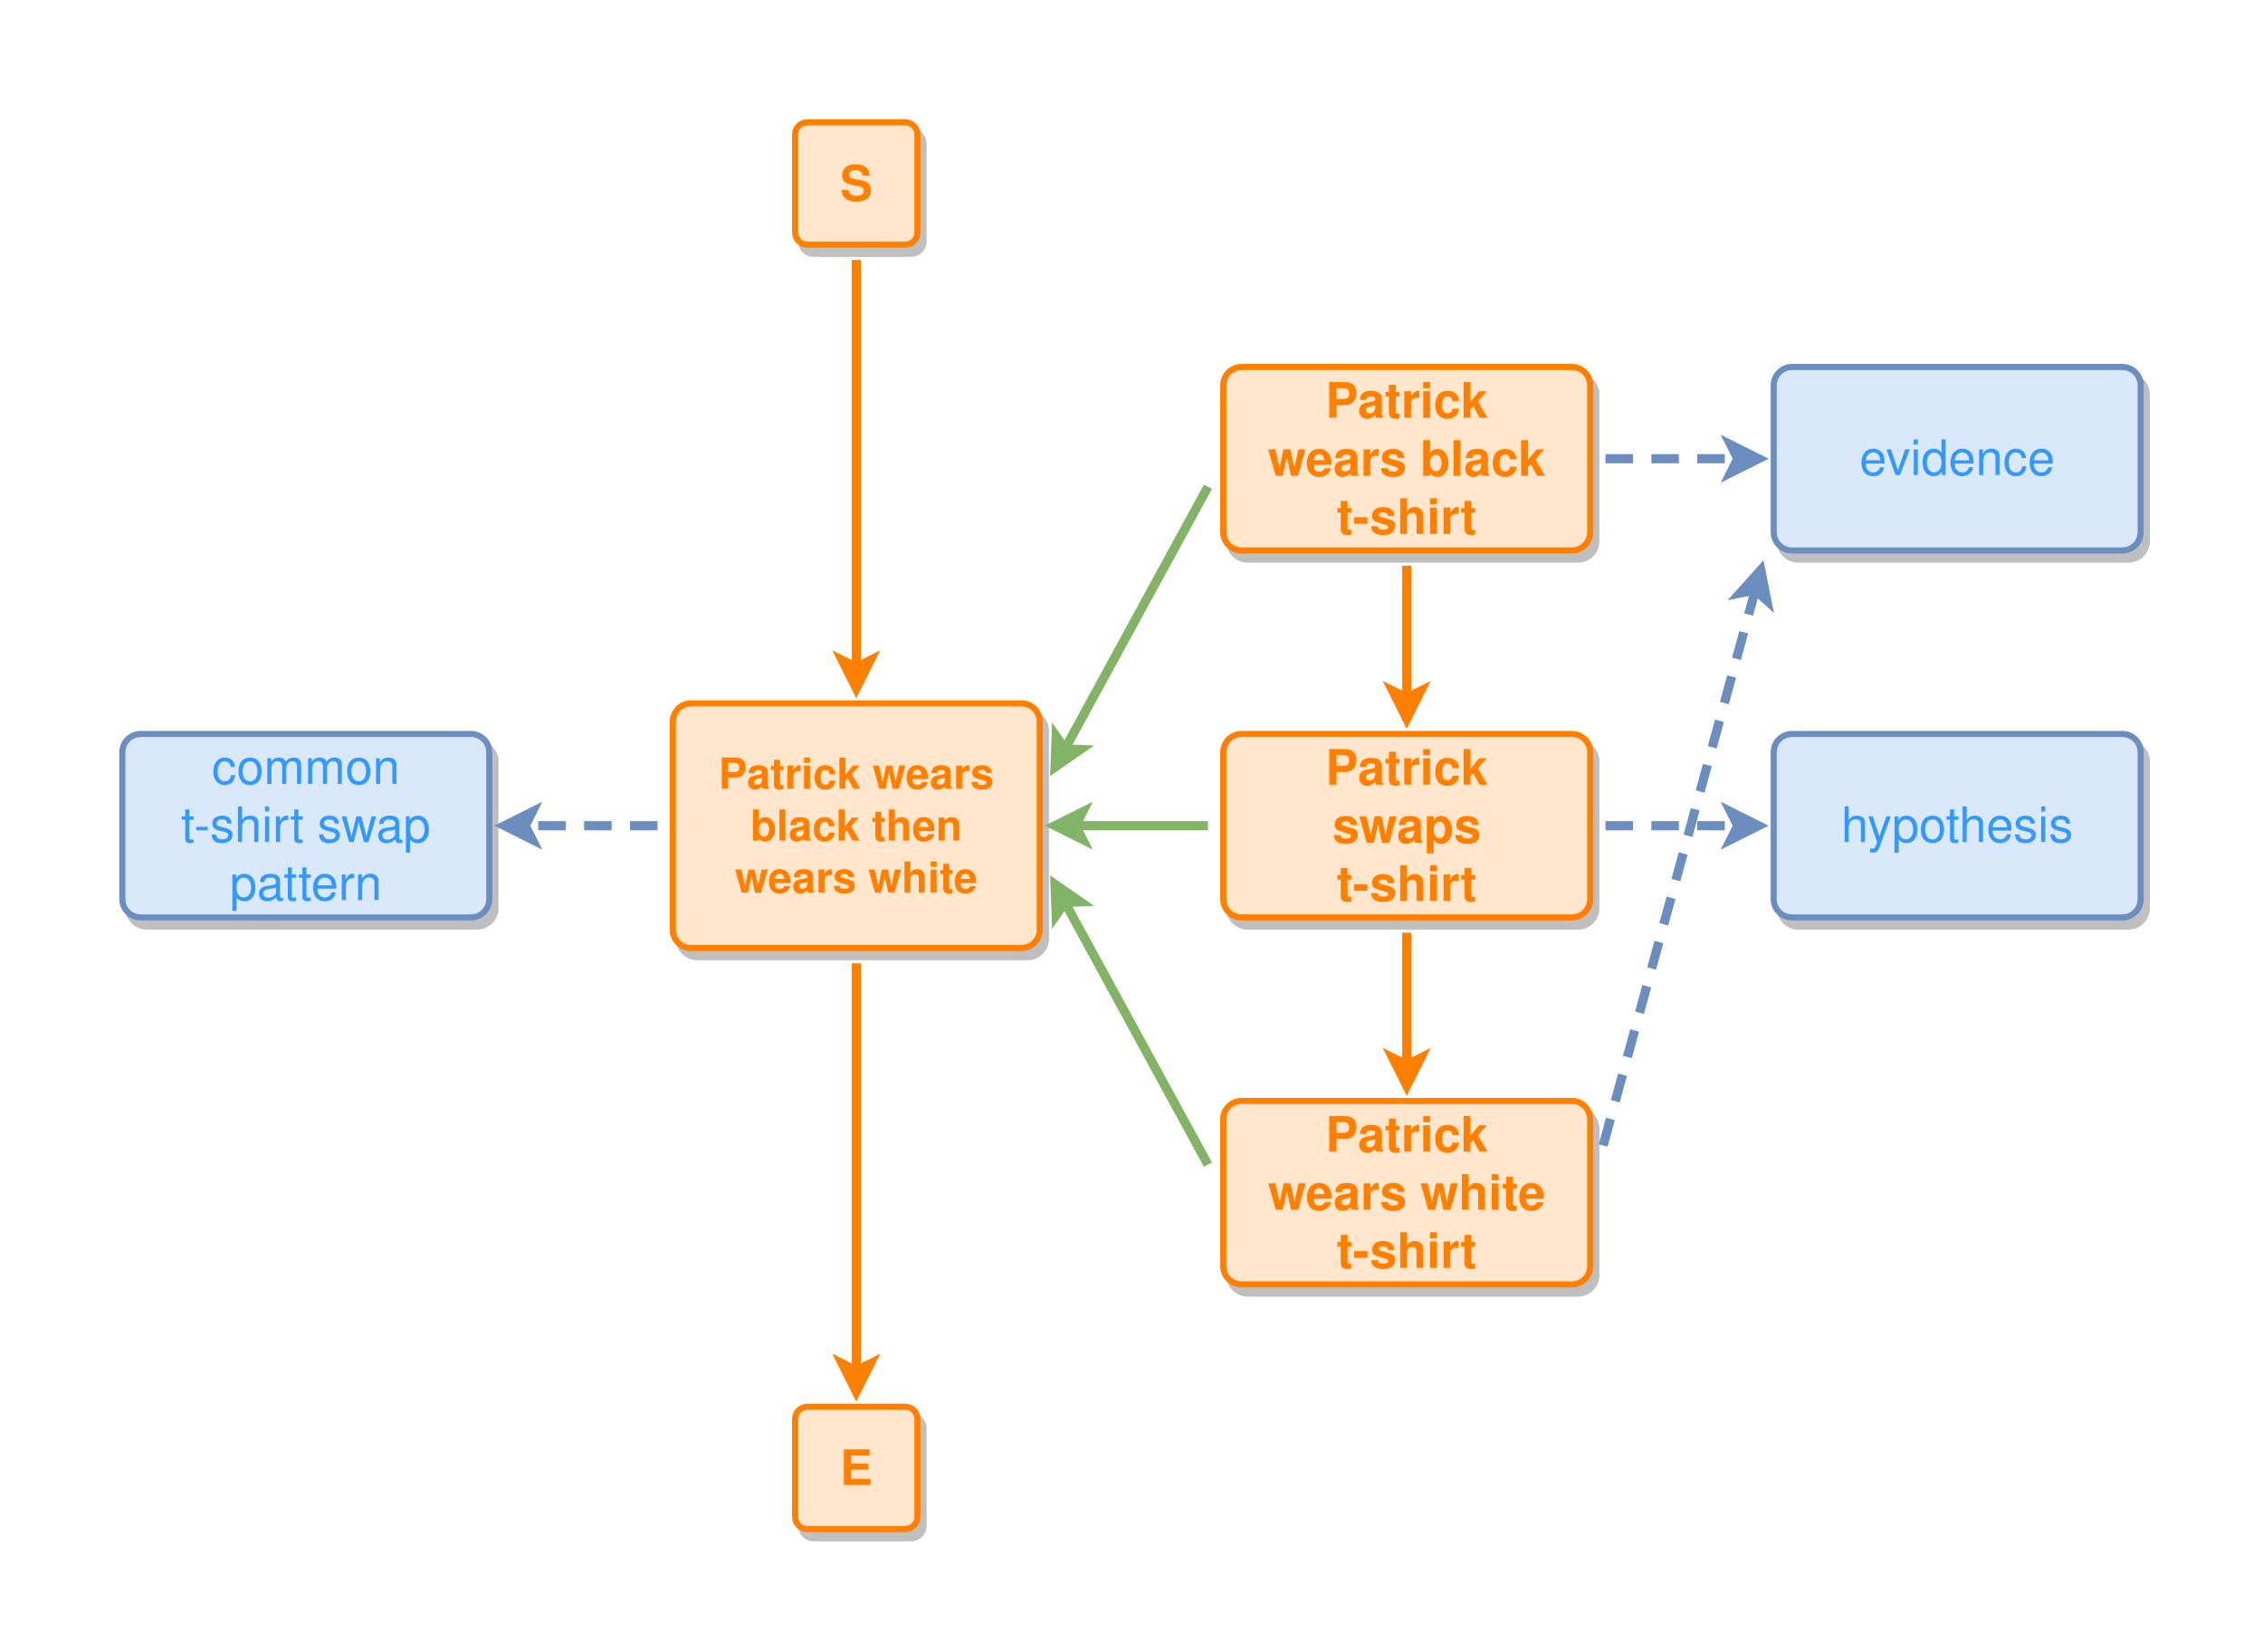
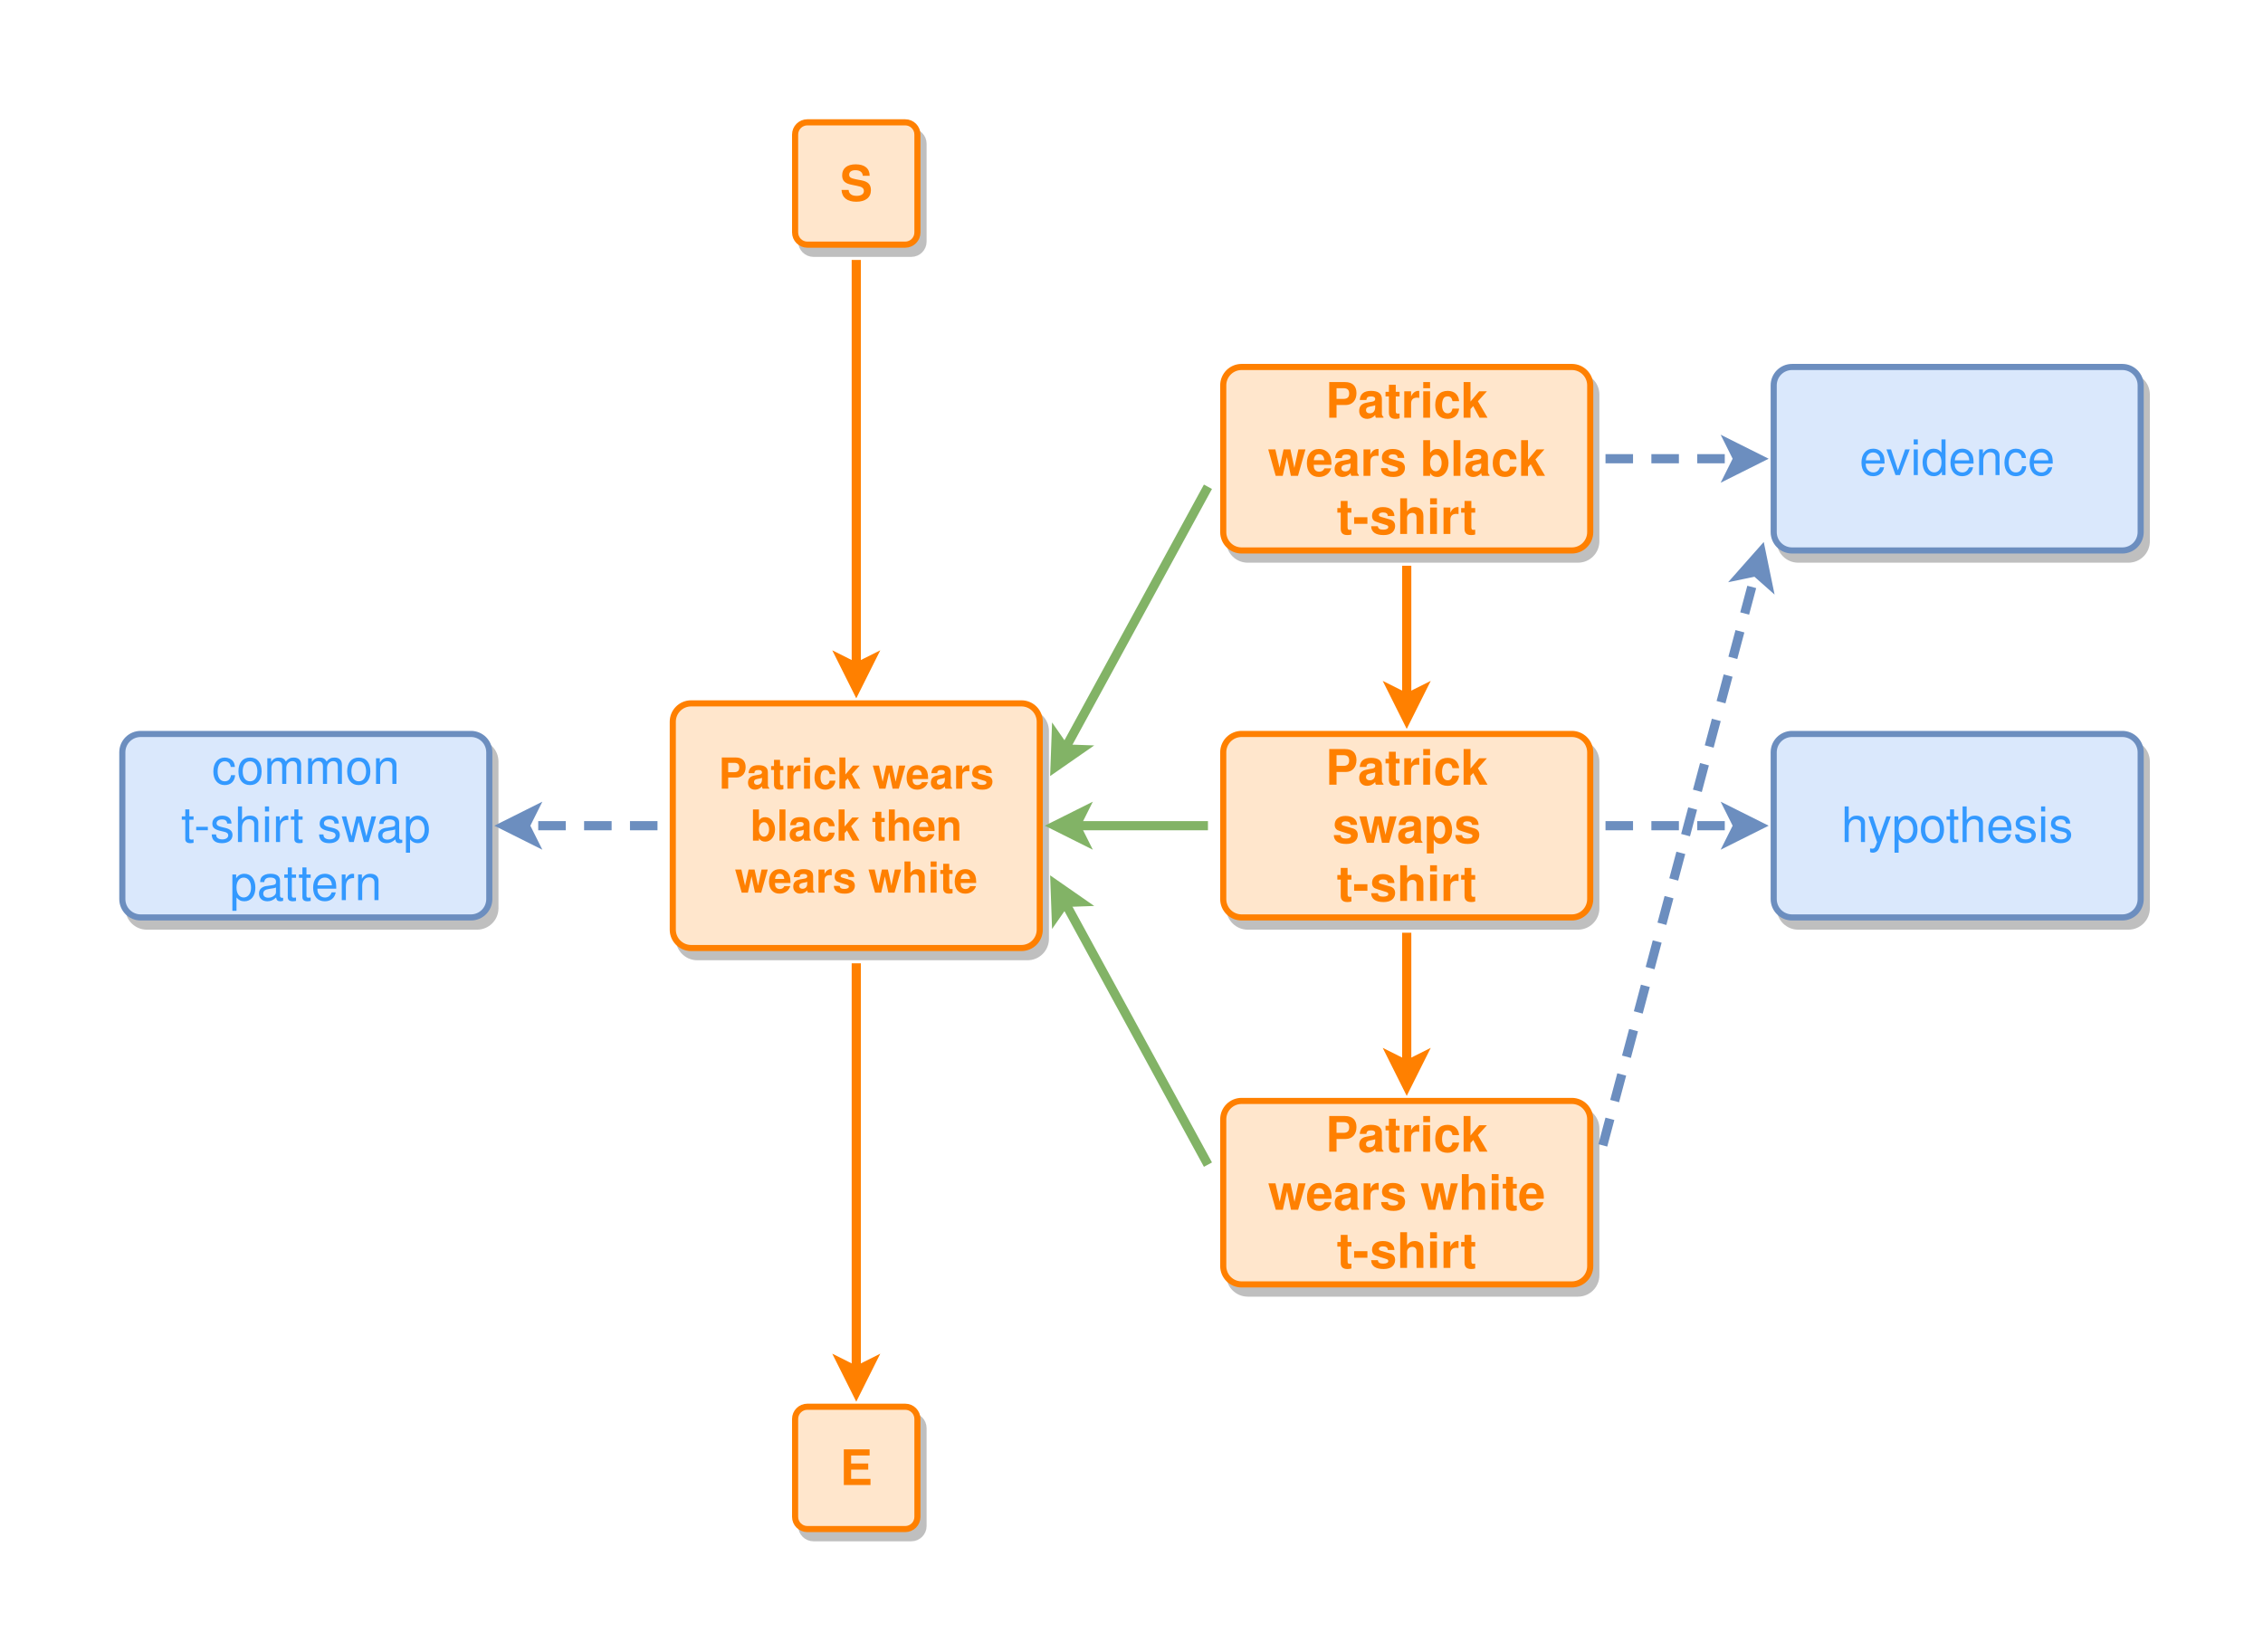
<svg xmlns="http://www.w3.org/2000/svg" width="740" height="540" viewBox="0 0 740 540">
  <defs>
  </defs>
  <g id="container-shells">
  </g>
  <g id="node-shadows">
    <rect x="220" y="230" width="120" height="80" rx="6" ry="6" fill="#000000" stroke="#000000" stroke-width="2" opacity="0.25" transform="translate(2,3)" />
    <rect x="40" y="240" width="120" height="60" rx="6" ry="6" fill="#000000" stroke="#000000" stroke-width="2" opacity="0.25" transform="translate(2,3)" />
    <rect x="400" y="120" width="120" height="60" rx="6" ry="6" fill="#000000" stroke="#000000" stroke-width="2" opacity="0.25" transform="translate(2,3)" />
    <rect x="400" y="240" width="120" height="60" rx="6" ry="6" fill="#000000" stroke="#000000" stroke-width="2" opacity="0.25" transform="translate(2,3)" />
    <rect x="400" y="360" width="120" height="60" rx="6" ry="6" fill="#000000" stroke="#000000" stroke-width="2" opacity="0.25" transform="translate(2,3)" />
    <rect x="580" y="120" width="120" height="60" rx="6" ry="6" fill="#000000" stroke="#000000" stroke-width="2" opacity="0.25" transform="translate(2,3)" />
    <rect x="580" y="240" width="120" height="60" rx="6" ry="6" fill="#000000" stroke="#000000" stroke-width="2" opacity="0.25" transform="translate(2,3)" />
    <rect x="260" y="40" width="40" height="40" rx="4" ry="4" fill="#000000" stroke="#000000" stroke-width="2" opacity="0.25" transform="translate(2,3)" />
    <rect x="260" y="460" width="40" height="40" rx="4" ry="4" fill="#000000" stroke="#000000" stroke-width="2" opacity="0.25" transform="translate(2,3)" />
  </g>
  <g id="edges">
    <g class="edge" data-edge-idx="0" data-edge-base="expresses" data-edge-from="1" data-edge-to="2">
      <line x1="215.00" y1="270.00" x2="171.75" y2="270.00" stroke="#6c8ebf" stroke-width="3" stroke-dasharray="9 6" />
      <path d="M 165.00 270.00 L 174.00 265.50 L 171.75 270.00 L 174.00 274.50 Z" fill="#6c8ebf" stroke="#6c8ebf" stroke-width="3" stroke-miterlimit="10" />
    </g>
    <g class="edge" data-edge-idx="1" data-edge-base="leadsto" data-edge-from="3" data-edge-to="4">
      <line x1="460.00" y1="185.00" x2="460.00" y2="228.25" stroke="#ff8000" stroke-width="3" />
      <path d="M 460.00 235.00 L 455.50 226.00 L 460.00 228.25 L 464.50 226.00 Z" fill="#ff8000" stroke="#ff8000" stroke-width="3" stroke-miterlimit="10" />
    </g>
    <g class="edge" data-edge-idx="2" data-edge-base="leadsto" data-edge-from="4" data-edge-to="5">
      <line x1="460.00" y1="305.00" x2="460.00" y2="348.25" stroke="#ff8000" stroke-width="3" />
      <path d="M 460.00 355.00 L 455.50 346.00 L 460.00 348.25 L 464.50 346.00 Z" fill="#ff8000" stroke="#ff8000" stroke-width="3" stroke-miterlimit="10" />
    </g>
    <g class="edge" data-edge-idx="3" data-edge-base="partof" data-edge-from="3" data-edge-to="1">
      <line x1="395.00" y1="159.17" x2="348.23" y2="244.91" stroke="#82b366" stroke-width="3" />
      <path d="M 345.00 250.83 L 345.36 240.78 L 348.23 244.91 L 353.26 245.09 Z" fill="#82b366" stroke="#82b366" stroke-width="3" stroke-miterlimit="10" />
    </g>
    <g class="edge" data-edge-idx="4" data-edge-base="partof" data-edge-from="4" data-edge-to="1">
      <line x1="395.00" y1="270.00" x2="351.75" y2="270.00" stroke="#82b366" stroke-width="3" />
      <path d="M 345.00 270.00 L 354.00 265.50 L 351.75 270.00 L 354.00 274.50 Z" fill="#82b366" stroke="#82b366" stroke-width="3" stroke-miterlimit="10" />
    </g>
    <g class="edge" data-edge-idx="5" data-edge-base="partof" data-edge-from="5" data-edge-to="1">
      <line x1="395.00" y1="380.83" x2="348.23" y2="295.09" stroke="#82b366" stroke-width="3" />
      <path d="M 345.00 289.17 L 353.26 294.91 L 348.23 295.09 L 345.36 299.22 Z" fill="#82b366" stroke="#82b366" stroke-width="3" stroke-miterlimit="10" />
    </g>
    <g class="edge" data-edge-idx="6" data-edge-base="expresses" data-edge-from="3" data-edge-to="6">
      <line x1="525.00" y1="150.00" x2="568.25" y2="150.00" stroke="#6c8ebf" stroke-width="3" stroke-dasharray="9 6" />
      <path d="M 575.00 150.00 L 566.00 154.50 L 568.25 150.00 L 566.00 145.50 Z" fill="#6c8ebf" stroke="#6c8ebf" stroke-width="3" stroke-miterlimit="10" />
    </g>
    <g class="edge" data-edge-idx="7" data-edge-base="expresses" data-edge-from="5" data-edge-to="6">
-       <line x1="524.23" y1="374.57" x2="573.99" y2="192.94" stroke="#6c8ebf" stroke-width="3" stroke-dasharray="9 6" />
-       <path d="M 575.77 186.43 L 577.73 196.30 L 573.99 192.94 L 569.05 193.92 Z" fill="#6c8ebf" stroke="#6c8ebf" stroke-width="3" stroke-miterlimit="10" />
+       <line x1="524.12" y1="374.54" x2="574.14" y2="186.98" stroke="#6c8ebf" stroke-width="3" stroke-dasharray="9 6" />
+       <path d="M 575.88 180.46 L 577.91 190.32 L 574.14 186.98 L 569.21 188.00 Z" fill="#6c8ebf" stroke="#6c8ebf" stroke-width="3" stroke-miterlimit="10" />
    </g>
    <g class="edge" data-edge-idx="8" data-edge-base="expresses" data-edge-from="4" data-edge-to="7">
      <line x1="525.00" y1="270.00" x2="568.25" y2="270.00" stroke="#6c8ebf" stroke-width="3" stroke-dasharray="9 6" />
      <path d="M 575.00 270.00 L 566.00 274.50 L 568.25 270.00 L 566.00 265.50 Z" fill="#6c8ebf" stroke="#6c8ebf" stroke-width="3" stroke-miterlimit="10" />
    </g>
    <g class="edge" data-edge-idx="9" data-edge-base="leadsto" data-edge-from="8" data-edge-to="1">
      <line x1="280.00" y1="85.00" x2="280.00" y2="218.25" stroke="#ff8000" stroke-width="3" />
      <path d="M 280.00 225.00 L 275.50 216.00 L 280.00 218.25 L 284.50 216.00 Z" fill="#ff8000" stroke="#ff8000" stroke-width="3" stroke-miterlimit="10" />
    </g>
    <g class="edge" data-edge-idx="10" data-edge-base="leadsto" data-edge-from="1" data-edge-to="9">
      <line x1="280.00" y1="315.00" x2="280.00" y2="448.25" stroke="#ff8000" stroke-width="3" />
      <path d="M 280.00 455.00 L 275.50 446.00 L 280.00 448.25 L 284.50 446.00 Z" fill="#ff8000" stroke="#ff8000" stroke-width="3" stroke-miterlimit="10" />
    </g>
  </g>
  <g id="nodes">
    <rect x="220" y="230" width="120" height="80" rx="6" ry="6" fill="#ffe6cc" stroke="#ff8000" stroke-width="2" />
    <text x="280" y="253" text-anchor="middle" dominant-baseline="middle" font-family="Helvetica,Inter,Segoe UI,Arial" font-size="14" font-weight="bold" fill="#ff8000">Patrick wears</text>
    <text x="280" y="270" text-anchor="middle" dominant-baseline="middle" font-family="Helvetica,Inter,Segoe UI,Arial" font-size="14" font-weight="bold" fill="#ff8000">black then</text>
    <text x="280" y="287" text-anchor="middle" dominant-baseline="middle" font-family="Helvetica,Inter,Segoe UI,Arial" font-size="14" font-weight="bold" fill="#ff8000">wears white</text>
    <rect x="40" y="240" width="120" height="60" rx="6" ry="6" fill="#dae8fc" stroke="#6c8ebf" stroke-width="2" />
    <text x="100" y="251" text-anchor="middle" dominant-baseline="middle" font-family="Helvetica,Inter,Segoe UI,Arial" font-size="16" font-weight="normal" fill="#3399ff">common</text>
    <text x="100" y="270" text-anchor="middle" dominant-baseline="middle" font-family="Helvetica,Inter,Segoe UI,Arial" font-size="16" font-weight="normal" fill="#3399ff">t-shirt swap</text>
    <text x="100" y="289" text-anchor="middle" dominant-baseline="middle" font-family="Helvetica,Inter,Segoe UI,Arial" font-size="16" font-weight="normal" fill="#3399ff">pattern</text>
    <rect x="400" y="120" width="120" height="60" rx="6" ry="6" fill="#ffe6cc" stroke="#ff8000" stroke-width="2" />
    <text x="460" y="131" text-anchor="middle" dominant-baseline="middle" font-family="Helvetica,Inter,Segoe UI,Arial" font-size="16" font-weight="bold" fill="#ff8000">Patrick</text>
    <text x="460" y="150" text-anchor="middle" dominant-baseline="middle" font-family="Helvetica,Inter,Segoe UI,Arial" font-size="16" font-weight="bold" fill="#ff8000">wears black</text>
    <text x="460" y="169" text-anchor="middle" dominant-baseline="middle" font-family="Helvetica,Inter,Segoe UI,Arial" font-size="16" font-weight="bold" fill="#ff8000">t-shirt</text>
    <rect x="400" y="240" width="120" height="60" rx="6" ry="6" fill="#ffe6cc" stroke="#ff8000" stroke-width="2" />
    <text x="460" y="251" text-anchor="middle" dominant-baseline="middle" font-family="Helvetica,Inter,Segoe UI,Arial" font-size="16" font-weight="bold" fill="#ff8000">Patrick</text>
    <text x="460" y="270" text-anchor="middle" dominant-baseline="middle" font-family="Helvetica,Inter,Segoe UI,Arial" font-size="16" font-weight="bold" fill="#ff8000">swaps</text>
    <text x="460" y="289" text-anchor="middle" dominant-baseline="middle" font-family="Helvetica,Inter,Segoe UI,Arial" font-size="16" font-weight="bold" fill="#ff8000">t-shirt</text>
    <rect x="400" y="360" width="120" height="60" rx="6" ry="6" fill="#ffe6cc" stroke="#ff8000" stroke-width="2" />
    <text x="460" y="371" text-anchor="middle" dominant-baseline="middle" font-family="Helvetica,Inter,Segoe UI,Arial" font-size="16" font-weight="bold" fill="#ff8000">Patrick</text>
    <text x="460" y="390" text-anchor="middle" dominant-baseline="middle" font-family="Helvetica,Inter,Segoe UI,Arial" font-size="16" font-weight="bold" fill="#ff8000">wears white</text>
    <text x="460" y="409" text-anchor="middle" dominant-baseline="middle" font-family="Helvetica,Inter,Segoe UI,Arial" font-size="16" font-weight="bold" fill="#ff8000">t-shirt</text>
    <rect x="580" y="120" width="120" height="60" rx="6" ry="6" fill="#dae8fc" stroke="#6c8ebf" stroke-width="2" />
    <text x="640" y="150" text-anchor="middle" dominant-baseline="middle" font-family="Helvetica,Inter,Segoe UI,Arial" font-size="16" font-weight="normal" fill="#3399ff">evidence</text>
    <rect x="580" y="240" width="120" height="60" rx="6" ry="6" fill="#dae8fc" stroke="#6c8ebf" stroke-width="2" />
    <text x="640" y="270" text-anchor="middle" dominant-baseline="middle" font-family="Helvetica,Inter,Segoe UI,Arial" font-size="16" font-weight="normal" fill="#3399ff">hypothesis</text>
    <rect x="260" y="40" width="40" height="40" rx="4" ry="4" fill="#ffe6cc" stroke="#ff8000" stroke-width="2" />
    <text x="280" y="60" text-anchor="middle" dominant-baseline="middle" font-family="Helvetica,Inter,Segoe UI,Arial" font-size="16" font-weight="bold" fill="#ff8000">S</text>
    <rect x="260" y="460" width="40" height="40" rx="4" ry="4" fill="#ffe6cc" stroke="#ff8000" stroke-width="2" />
    <text x="280" y="480" text-anchor="middle" dominant-baseline="middle" font-family="Helvetica,Inter,Segoe UI,Arial" font-size="16" font-weight="bold" fill="#ff8000">E</text>
  </g>
</svg>
